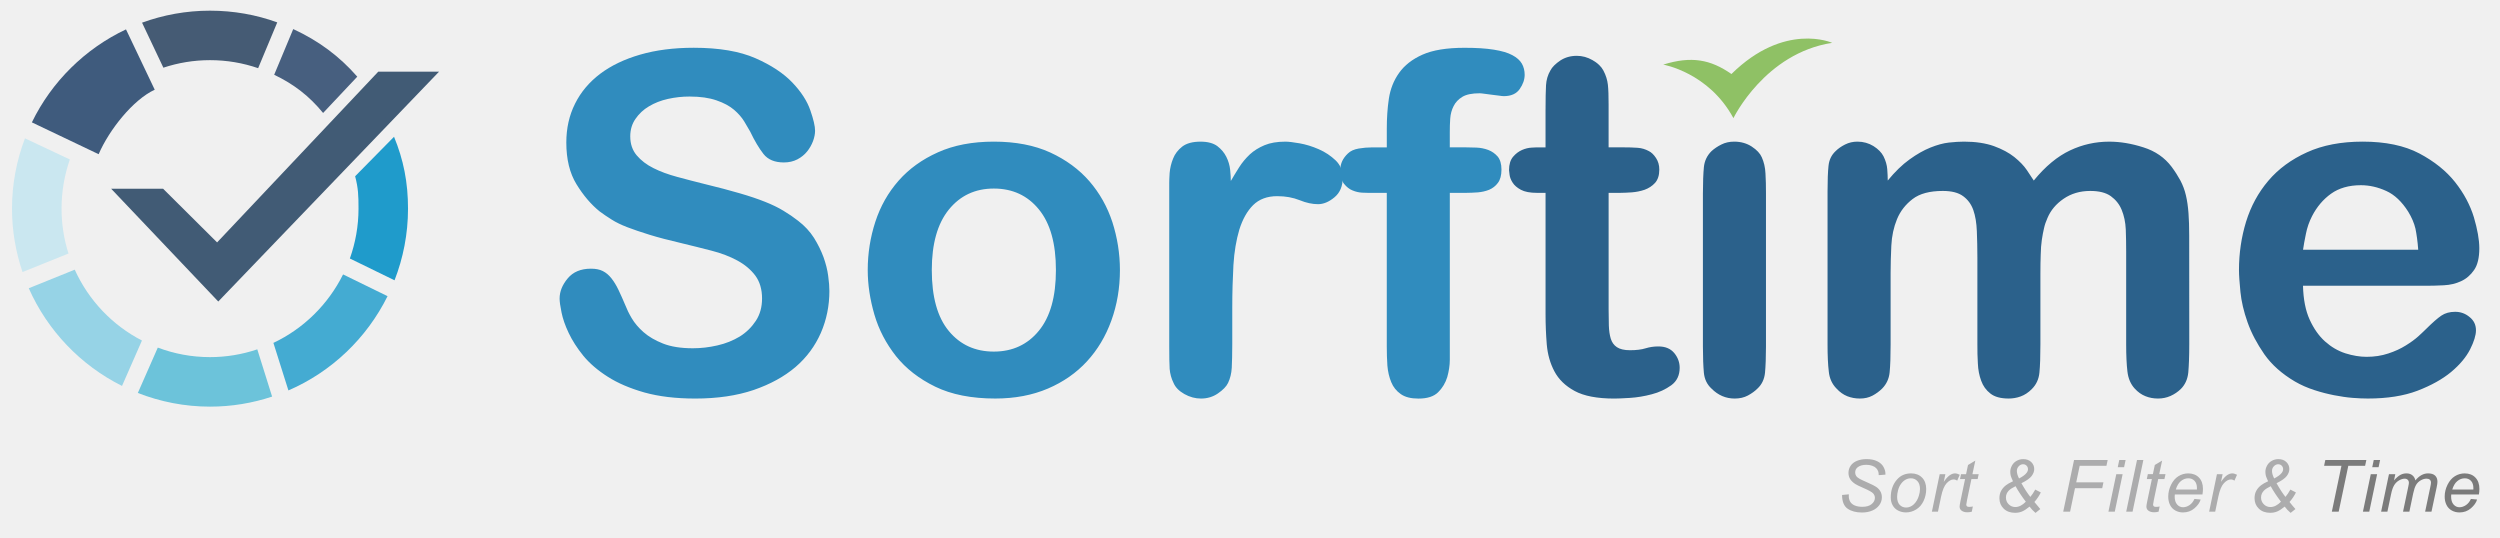
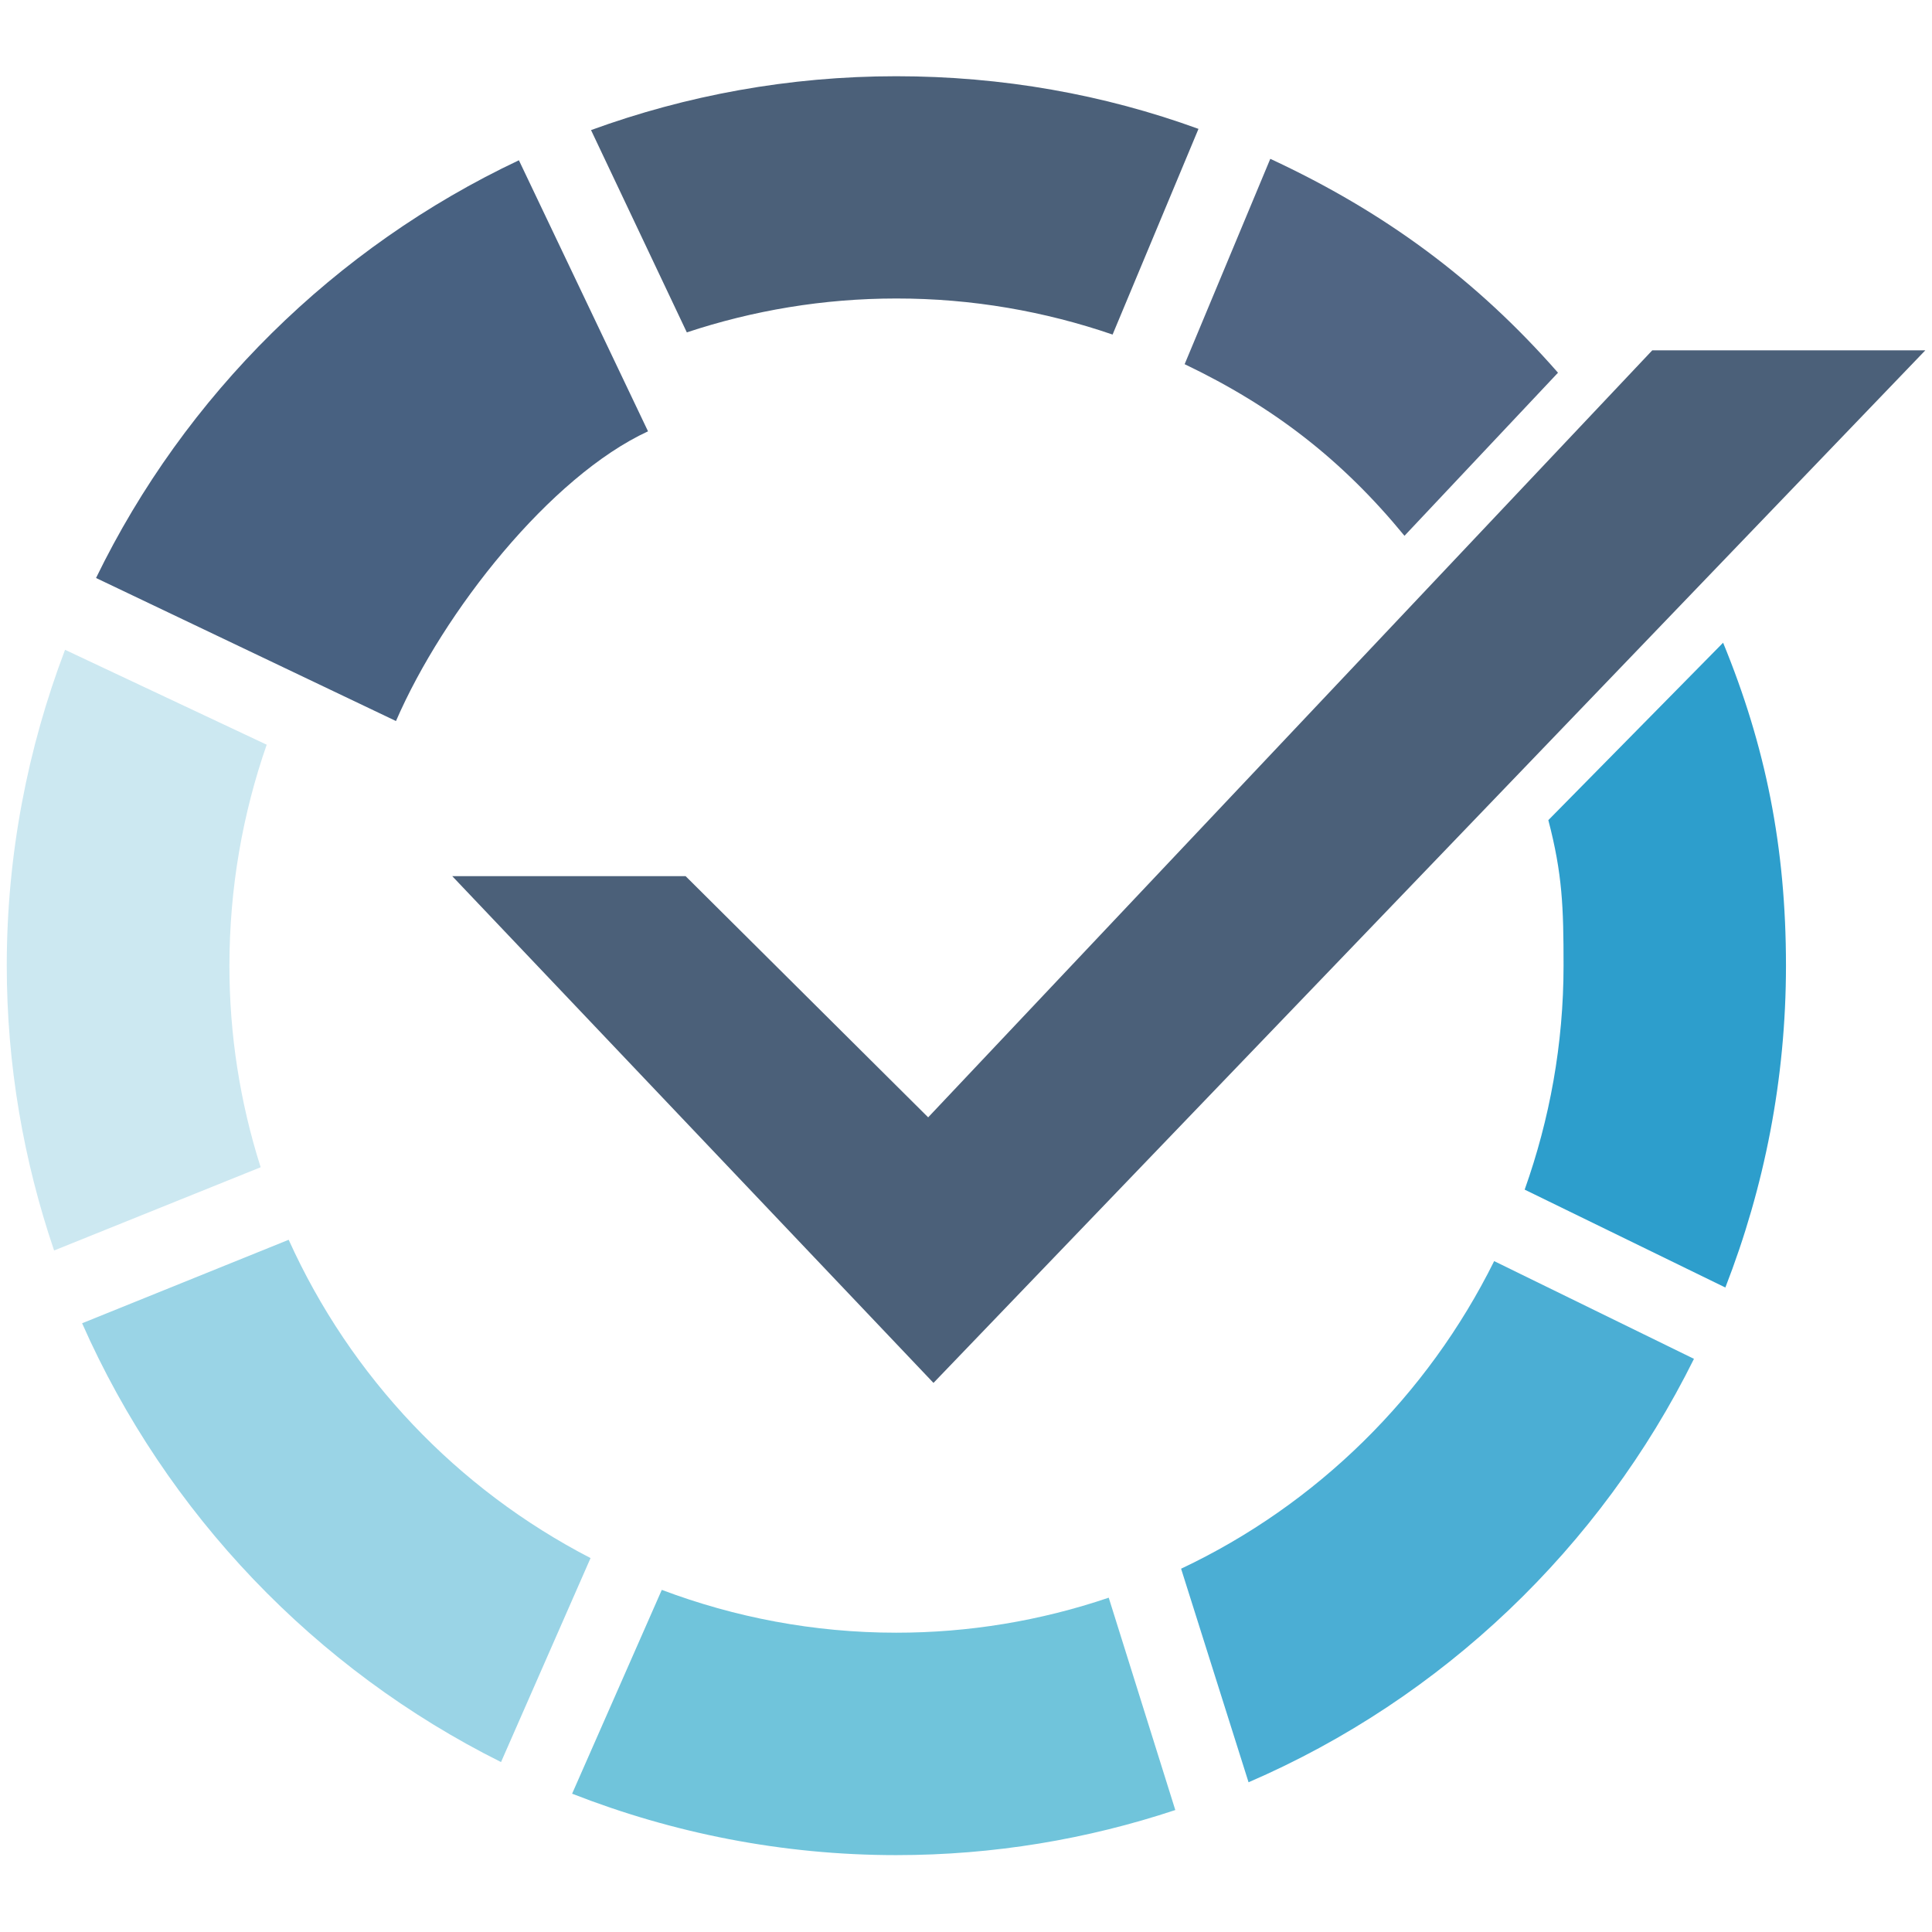
- <svg xmlns="http://www.w3.org/2000/svg" t="1791430699734" class="icon" viewBox="0 0 4767 1024" version="1.1" p-id="4607" width="1117.266" height="240">
-   <path d="M133.186 304.075L47.609 263.78c-15.825 41.658-24.736 86.841-24.736 134.051 0 42.29 7.181 82.917 20.081 120.918l87.672-35.341a281.131 281.131 0 0 1-13.265-85.544c0-32.881 5.619-64.465 15.825-93.789z" fill="#CAE7F0" p-id="4608" />
-   <path d="M142.529 514.194L54.857 549.635c35.74 80.856 99.042 146.951 177.804 186.248l38.001-86.575a283.458 283.458 0 0 1-128.133-135.082v-0.033z" fill="#96D3E6" p-id="4609" />
-   <path d="M295.032 171.055l-54.791-115.034C162.144 92.891 98.477 155.728 60.775 233.326l127.302 60.709c20.181-46.612 65.596-103.83 106.955-122.98z" fill="#3F5B7D" p-id="4610" />
-   <path d="M616.096 215.406l65.164-69.22c-34.71-39.597-73.741-68.289-122.115-90.764l-36.339 87.14c37.901 18.153 66.992 40.761 93.29 72.844z" fill="#475F7F" p-id="4611" />
-   <path d="M677.17 336.091c5.984 22.874 6.45 36.937 6.45 61.739 0 33.38-5.918 65.297-16.49 95.086l85.178 41.558c16.49-42.423 25.7-88.436 25.7-136.644 0-50.336-8.644-93.157-26.664-137.043l-74.174 75.304z" fill="#1F9BCB" p-id="4612" />
-   <path d="M492.218 129.995l36.438-87.306c-40.029-14.562-83.217-22.342-128.266-22.342-45.482 0-89.168 8.145-129.529 22.874L311.522 129.064c28.027-9.276 57.849-14.363 88.869-14.363 32.283-0.033 63.136 5.452 91.828 15.294z" fill="#455B74" p-id="4613" />
-   <path d="M521.309 653.797l28.625 90.664c82.252-35.508 149.344-99.607 189.041-179.732l-84.812-41.459c-28.326 57.051-75.171 103.298-132.854 130.56v-0.033z" fill="#44ABD2" p-id="4614" />
-   <path d="M300.883 662.807l-38.068 86.508c42.722 16.69 89.101 26.065 137.575 26.065 41.425 0 81.155-6.782 118.458-19.15l-28.26-90.132a280.097 280.097 0 0 1-90.198 14.861c-35.075 0-68.588-6.516-99.508-18.153z" fill="#6CC3DA" p-id="4615" />
-   <path d="M228.472 367.144H308.197l105.891 105.259 310.358-328.677h95.983l-404.247 420.904z" fill="#415B75" p-id="4616" />
-   <path d="M244.962 374.126l171.254 180.164L803.94 150.841h-76.567l-313.151 331.703-109.016-108.418H244.962z m171.221 200.81l-204.235-215.073h99.042l102.965 102.367 307.3-325.552h115.898L416.183 574.936z" fill="#415B75" p-id="4617" />
-   <path d="M1565.224 634.714c-11.005 25.002-26.963 46.778-48.341 65.13-21.511 18.286-48.108 32.881-80.025 43.852-32.05 10.805-68.954 16.258-111.177 16.258-37.403 0-69.685-3.99-97.247-11.67-27.429-7.879-50.635-17.787-69.519-29.889-19.017-12.069-34.543-25.367-46.745-40.162-11.969-14.795-21.211-29.357-27.861-43.454-6.749-14.163-11.171-27.129-13.565-38.932-2.394-11.703-3.69-20.613-3.69-26.564 0-13.299 5.087-26.065 15.426-38.433 10.273-12.335 25.035-18.518 44.285-18.518 8.977-0.033 16.623 1.463 22.541 4.455 6.151 3.059 11.47 7.547 16.324 13.598 4.788 6.018 9.442 13.432 13.565 22.142 4.189 8.711 8.711 18.851 13.498 30.221 2.527 6.616 6.35 14.695 11.836 24.004 5.486 9.276 12.966 18.153 22.541 26.564 9.642 8.511 22.043 15.792 37.17 21.777 14.994 5.918 33.945 8.977 56.885 8.977 15.659 0 31.252-1.829 46.911-5.452 15.726-3.557 29.889-9.309 42.689-17.022 12.534-7.879 22.708-17.92 30.587-29.955 7.879-12.002 11.769-26.232 11.769-42.423 0-17.521-4.289-31.95-12.667-43.454-8.544-11.437-19.948-21.112-34.311-28.925-14.462-7.879-31.086-14.196-49.737-18.951-18.718-4.887-38.001-9.608-57.849-14.429-23.539-5.519-43.553-10.705-60.177-15.859-16.557-5.12-30.72-9.974-42.356-14.429-11.902-4.621-21.743-9.409-29.689-14.496-8.245-5.153-16.025-10.406-23.206-15.792-16.324-13.265-30.886-30.421-43.819-51.532-12.966-21.078-19.416-47.609-19.416-79.593 0-27.03 5.486-51.832 16.657-74.074 11.104-22.309 27.129-41.226 47.942-56.985 20.812-15.659 46.279-27.894 76.368-36.571 30.022-8.711 64.199-13.066 102.068-13.066 48.175 0 87.372 6.716 117.494 19.882 30.122 13.199 53.66 28.825 70.516 46.479 16.856 17.687 28.26 35.441 34.244 52.929 6.084 17.455 9.043 30.421 9.043 38.865 0 6.018-1.263 12.667-3.89 19.848-2.759 7.181-6.516 13.93-11.404 19.882-4.854 6.018-11.071 11.038-18.518 14.961-7.58 3.857-16.058 5.851-25.633 5.851-17.521 0-30.487-5.353-39.032-16.291-8.378-10.739-16.923-25.002-25.234-42.523-2.992-5.353-6.882-11.769-11.404-19.449-4.522-7.414-11.005-14.928-19.25-22.043-8.544-7.281-19.549-13.265-33.546-18.053-13.93-4.887-31.019-7.314-51.433-7.314-13.997-0.033-27.695 1.529-41.226 4.522-13.565 2.992-25.5 7.746-36.106 14.097-10.639 6.25-19.183 14.329-25.766 23.971-6.683 9.542-9.974 20.779-9.974 33.38 0 14.496 4.123 26.464 12.301 36.172 8.145 9.608 18.718 17.82 32.05 24.403 13.132 6.649 28.26 12.135 45.182 16.69 16.856 4.621 33.712 8.943 50.668 13.166 27.063 6.616 49.97 12.567 68.721 18.119 18.485 5.386 34.676 10.805 48.241 16.258 13.565 5.386 25.334 11.104 35.142 17.122 10.041 6.018 19.316 12.368 27.728 18.984 12.567 9.608 22.575 20.513 30.255 32.515 7.481 12.035 13.565 24.337 18.119 36.571 4.422 12.434 7.481 24.303 8.977 35.74 1.596 11.47 2.327 21.145 2.327 29.024 0 28.16-5.419 54.924-16.258 79.892zM1980.908 399.26c-21.577-26.498-50.336-39.73-85.843-39.73-35.508-0.033-64.199 13.398-85.943 40.262-21.577 26.73-32.382 65.197-32.382 115.134 0 51.266 10.805 90.065 32.382 116.131 21.743 26.365 50.435 39.364 85.943 39.364 35.508-0.033 64.266-13.299 85.843-39.73 21.81-26.564 32.515-65.13 32.515-115.798 0-50.502-10.705-89.035-32.515-115.632z m138.24 211.948c-10.805 29.922-26.298 55.821-46.545 77.831-20.181 21.943-44.95 39.231-74.473 51.898-29.59 12.634-63.003 18.984-100.339 18.984-45.249 0-83.383-7.514-114.402-22.575-30.953-15.094-55.921-34.444-74.938-58.315-18.818-23.904-32.682-50.136-41.126-79.094-8.411-28.925-12.734-57.184-12.734-85.012 0-31.884 4.921-62.604 14.529-92.094 9.642-29.523 24.337-55.555 44.285-78.263 19.915-22.608 44.817-40.594 75.071-54.126 30.088-13.598 65.696-20.38 106.622-20.38 41.425 0 77.398 6.915 107.653 20.779 29.989 13.831 54.857 32.15 74.406 54.624 19.616 22.674 34.311 48.74 43.985 78.263 9.442 29.59 14.329 59.944 14.329 91.196 0 34.377-5.519 66.46-16.324 96.283zM2229.461 351.385c0-5.386 0.166-12.667 0.798-21.677 0.831-9.076 2.859-18.053 6.516-27.129 3.524-9.043 9.376-16.69 17.521-23.073 8.179-6.25 19.782-9.409 34.909-9.409 13.797 0 24.536 2.959 32.017 8.544 7.547 5.718 13.265 12.634 17.089 20.314 3.956 7.879 6.45 16.158 7.348 24.935 0.898 8.711 1.263 15.792 1.263 21.211 4.887-8.478 10.207-17.122 15.892-26.165 5.752-9.076 12.601-17.189 20.247-24.436 7.813-7.248 17.288-13.066 28.027-17.588 10.938-4.588 24.137-6.816 39.896-6.816 5.984 0 14.928 1.064 27.163 3.192 11.869 2.095 24.104 5.851 36.472 11.271 12.368 5.353 22.94 12.534 32.116 21.211 9.043 8.711 13.598 19.782 13.598 32.981 0 16.224-5.253 28.858-15.892 37.569-10.539 8.777-20.912 12.999-31.185 12.999-10.838 0-22.575-2.46-35.109-7.614-12.866-5.12-26.963-7.647-42.656-7.647-19.283-0.033-34.543 5.752-46.08 17.089-11.47 11.47-20.081 27.063-26.232 46.579-5.851 19.649-9.741 42.257-11.304 67.857-1.363 25.567-2.194 52.463-2.194 80.889v69.519c0 19.25-0.432 34.344-0.964 45.249-0.598 10.805-2.992 20.48-7.048 28.925-3.158 6.616-9.509 13.265-19.117 19.882-9.575 6.649-20.48 9.908-32.515 9.908-10.805 0-21.444-2.859-31.651-8.578-10.207-5.785-17.089-12.767-20.679-21.211-4.222-8.445-6.583-17.322-7.414-26.664-0.598-9.376-0.798-23.672-0.798-42.955v-309.162z" fill="#308CBE" p-id="4618" />
-   <path d="M2644.347 245.66c0-19.882 1.164-38.998 3.923-57.384 2.793-18.419 9.243-34.843 19.483-49.238 10.373-14.562 25.168-26.165 44.717-34.843 19.582-8.711 46.246-13.066 80.025-13.066 22.242 0 40.927 1.13 56.054 3.591 15.127 2.427 26.697 5.851 35.142 10.439 8.478 4.455 14.562 9.908 18.252 16.258 3.524 6.184 5.286 13.398 5.286 21.145 0 9.11-3.125 18.119-9.409 27.163-6.25 9.043-16.49 13.598-30.255 13.598-1.995-0.033-5.12-0.299-9.608-0.997-4.422-0.499-9.243-1.164-13.897-1.762-4.954-0.598-9.475-1.164-13.598-1.762-4.256-0.632-7.281-0.931-8.977-0.931-14.529-0.033-25.534 2.261-32.981 6.716-7.614 4.621-13.166 10.473-16.756 17.687-3.724 7.248-5.851 15.227-6.483 23.971-0.632 8.711-0.798 17.222-0.798 25.833v28.891h30.72c5.452 0 12.135 0.1 19.981 0.465 7.647 0.266 15.26 1.762 22.541 4.455 7.215 2.759 13.166 7.015 18.119 12.667 4.655 5.718 7.181 13.93 7.181 24.835 0 10.905-2.294 19.35-6.782 25.301a40.142 40.142 0 0 1-16.723 13.166c-6.683 2.626-13.997 4.355-21.544 4.954-7.946 0.532-15.559 0.931-22.741 0.931h-30.72v318.238c0 10.772-1.762 21.777-4.821 32.881-3.424 11.237-9.243 20.879-17.322 28.925-8.145 8.145-20.613 12.235-37.569 12.235-14.529 0-25.633-2.859-33.779-8.578-8.278-5.785-14.329-13.265-18.119-22.575-3.923-9.376-6.417-19.882-7.414-31.551-0.798-11.836-1.164-24.004-1.164-36.671v-292.837H2610.868c-3.059 0-7.514-0.1-13.598-0.432-6.018-0.366-11.969-1.662-18.053-4.189-6.051-2.294-11.437-6.583-16.357-12.567-4.721-6.018-7.115-15.061-7.115-27.163 0-11.437 4.754-21.644 14.396-30.786 4.921-4.821 11.636-7.846 20.414-9.409 8.744-1.496 17.288-2.228 25.766-2.228l28.027-0.033V245.66z" fill="#308CBE" p-id="4619" />
-   <path d="M2947.059 208.557c0-20.447 0.332-35.74 0.898-46.047 0.632-10.24 3.325-19.582 8.278-28.027 3.424-6.649 9.775-12.9 18.851-19.05 9.243-6.018 19.582-8.977 31.551-8.977 10.406-0.033 20.281 2.693 29.889 8.145 9.675 5.419 16.69 12.069 20.812 19.882 4.821 9.043 7.547 18.053 8.578 27.129 1.031 9.043 1.363 21.411 1.363 37.004v82.286h23.472c13.831 0 24.603 0.332 32.116 0.931 7.547 0.532 14.562 2.693 21.211 6.284 4.854 2.427 9.409 6.782 13.598 13.166 4.222 6.383 6.284 13.698 6.284 22.076 0 10.905-2.759 19.35-8.046 25.301-5.452 6.051-12.235 10.34-19.882 13.166-7.813 2.626-16.158 4.355-24.536 4.954-8.378 0.532-15.559 0.931-21.61 0.931h-22.575v222.288c0 10.838 0.199 21.145 0.432 30.853 0.332 9.575 1.563 17.92 3.624 24.802 2.161 6.982 5.885 12.434 11.67 16.291 5.752 3.823 14.097 5.851 24.902 5.851 11.936 0 21.976-1.164 29.789-3.624 7.913-2.427 15.892-3.591 24.403-3.591 13.398 0 23.372 4.222 30.388 12.667 6.882 8.378 10.273 17.721 10.273 28.027 0 14.429-5.386 25.567-16.058 33.38-11.005 7.879-23.472 13.664-37.17 17.155-13.93 3.69-27.695 6.018-41.625 6.915-13.997 0.864-23.805 1.263-29.756 1.263-32.682 0-57.816-4.854-75.537-14.429-17.82-9.642-30.62-22.142-38.766-37.569-8.145-15.393-12.9-32.449-14.529-51.499-1.529-19.017-2.294-38.101-2.294-57.317v-231.431h-16.158c-13.398 0-23.605-1.962-30.886-5.885-7.248-3.923-12.468-8.445-15.692-13.598-3.325-5.12-5.253-10.074-5.851-14.861-0.698-4.854-1.031-7.813-1.031-9.043 0-10.872 2.56-19.283 7.647-25.367 5.054-5.984 10.838-10.306 17.222-13.066 6.317-2.726 12.468-4.189 18.552-4.455 6.051-0.399 10.207-0.432 12.767-0.432l13.398-0.033V208.557zM3367.364 660.513c0 21.045-0.698 37.802-1.829 50.169-1.23 12.335-6.051 22.541-14.429 30.255-4.821 4.854-10.905 9.243-18.119 13.166-7.248 3.857-15.659 5.851-25.268 5.851-16.923 0-31.717-6.35-44.185-18.984-8.478-7.746-13.398-17.854-14.595-30.255-1.13-12.401-1.829-29.124-1.829-50.169v-291.109c0-21.544 0.698-38.466 1.829-50.502 1.164-12.102 6.084-22.342 14.595-30.786 5.386-4.854 11.57-9.043 18.851-12.634 7.215-3.69 15.426-5.452 24.403-5.452 12.667 0 23.871 3.192 33.446 9.409 9.675 6.383 15.958 13.099 19.15 20.48 4.023 8.91 6.483 19.183 7.015 30.687 0.731 11.437 0.964 24.104 0.964 38.001v291.873zM4174.496 656.889c0 22.874-0.731 40.628-1.862 53.295-1.263 12.7-5.951 23.306-14.329 31.618-5.585 5.419-12.035 9.808-19.549 13.199-7.547 3.325-15.426 4.921-23.871 4.921-8.478 0-16.557-1.463-23.904-4.455-7.713-3.059-14.329-7.813-20.48-14.529-7.746-8.378-12.368-19.25-13.93-32.482-1.563-13.265-2.394-30.487-2.394-51.499v-176.308c0-14.396-0.199-28.659-0.731-42.922-0.632-14.13-3.325-26.597-7.813-37.502-4.422-10.905-11.503-19.516-20.679-26.165-9.409-6.749-22.475-9.974-39.331-9.974-19.383 0-36.239 5.02-50.668 14.861-14.529 9.908-24.702 22.176-30.786 36.605-2.992 6.55-5.286 13.299-6.716 19.981-1.563 6.55-2.892 13.93-4.123 22.043-1.13 8.112-1.962 17.488-2.095 28.027-0.399 10.606-0.598 23.073-0.598 37.502v133.785c0 22.874-0.598 40.628-1.829 53.295-1.164 12.7-6.084 23.306-14.496 31.618-6.583 6.683-13.698 11.337-21.245 14.097-7.514 2.759-15.227 4.023-22.874 4.023-15.161 0-26.764-3.125-34.843-9.475-8.245-6.35-14.097-14.562-17.621-24.436-3.69-9.941-5.851-20.846-6.35-32.981-0.798-12.035-0.898-24.004-0.898-36.073v-165.502c0-18.086-0.432-34.876-1.031-50.502-0.598-15.692-2.793-29.124-6.683-40.295-3.89-11.138-10.406-19.981-19.449-26.597-9.043-6.749-22.043-9.974-38.865-9.974-24.702 0-43.852 5.054-57.384 15.36-13.465 10.273-23.505 23.04-29.856 38.433-6.284 15.327-9.974 32.15-10.838 50.602-0.831 18.419-1.363 35.641-1.363 51.998v136.445c0 22.874-0.598 40.528-1.829 52.796-1.164 12.434-6.084 22.841-14.329 31.219-5.552 5.419-11.636 9.908-18.651 13.598-6.982 3.624-14.828 5.386-23.904 5.386-8.478 0-16.457-1.463-24.004-4.455-7.547-3.059-14.196-7.813-20.38-14.529-8.345-8.378-13.465-19.25-14.762-32.482-1.629-13.265-2.394-30.487-2.394-51.499v-291.94c0-21.078 0.632-37.403 1.862-48.839 1.164-11.503 5.785-20.812 13.531-28.027 4.821-4.854 10.905-9.043 18.053-12.634 7.381-3.69 15.061-5.452 23.605-5.452 11.337 0 21.61 2.959 30.62 8.544 9.043 5.718 15.36 12.235 19.084 19.483 4.123 8.378 6.483 16.59 7.082 24.403 0.598 7.813 0.964 15.061 0.964 21.743 13.897-16.923 27.695-30.321 41.592-40.262 13.864-10.041 27.129-17.488 39.73-22.575 12.7-5.12 24.436-8.345 35.308-9.575 10.905-1.164 20.513-1.762 28.958-1.762 22.142 0 41.126 2.959 56.885 8.544 15.692 5.718 28.659 12.7 38.865 20.812 10.174 8.245 18.219 16.457 23.904 24.902s10.107 15.061 13.166 19.948c22.209-27.229 45.415-46.279 69.153-57.45 23.771-11.237 48.64-16.723 74.606-16.723 21.078 0 42.755 3.591 65.43 10.905 22.674 7.148 40.495 19.582 53.694 37.07 6.683 9.01 12.235 17.787 16.79 26.232 4.422 8.445 8.012 17.687 10.406 27.994 2.46 10.273 4.023 21.61 4.954 33.878 0.931 12.368 1.363 26.697 1.363 42.955l0.133 207.759zM4611.059 476.16c-1.164-16.291-3.158-29.756-5.286-40.262-2.494-10.539-7.082-21.211-13.698-32.116-12.069-19.217-26.165-32.549-42.057-39.697-15.892-7.248-31.95-10.938-48.308-10.938-22.94 0-41.924 5.552-56.952 16.291-15.127 10.872-27.063 25.101-36.073 42.556a127.362 127.362 0 0 0-11.769 33.878c-2.394 11.703-4.322 21.876-5.486 30.321l219.628-0.033z m-219.695 68.688c0.632 25.799 4.854 47.476 12.7 64.632 7.846 17.155 17.521 31.019 29.29 41.558 11.769 10.539 24.636 18.053 38.832 22.674 14.196 4.455 27.728 6.683 40.295 6.683 15.028 0 28.825-2.095 41.625-6.417 12.567-4.089 23.672-9.243 33.38-15.327 9.675-5.951 17.621-11.836 23.938-17.521 6.184-5.785 11.337-10.406 14.861-14.03 12.135-12.069 21.71-20.414 28.925-25.301 7.181-4.854 15.958-7.248 26.265-7.248 10.207-0.033 19.449 3.225 27.528 9.974 8.245 6.583 12.168 15.028 12.168 25.268 0 9.608-3.823 21.777-11.237 36.505-7.614 14.828-19.582 29.157-36.139 43.021-16.657 13.831-38.134 25.7-64.199 35.74-26.099 9.908-57.716 14.861-94.487 14.861-8.378 0-18.219-0.399-29.39-1.263-11.104-0.898-22.741-2.693-35.109-5.054-12.468-2.46-25.068-5.652-38.001-9.908-13.066-4.256-25.234-9.608-36.671-16.258-24.702-14.562-44.185-31.817-58.315-51.931-14.03-20.347-24.835-40.561-32.017-61.074-7.248-20.48-11.769-39.763-13.565-57.883-1.729-18.086-2.759-31.917-2.759-41.625 0-31.884 4.522-62.604 13.498-92.094 9.143-29.523 23.206-55.555 42.556-78.263 19.183-22.608 43.786-40.594 73.575-54.126 29.789-13.598 65.13-20.38 106.223-20.38 43.387 0 79.426 7.447 108.085 22.541 28.459 15.094 51.3 33.38 68.189 54.724 16.889 21.378 28.659 43.753 35.774 66.859 6.816 23.306 10.373 42.888 10.373 59.212 0 18.053-3.291 31.917-10.007 41.525-6.683 9.708-14.928 16.756-24.902 21.311-9.808 4.555-20.713 7.115-32.482 7.713-11.736 0.598-22.442 0.931-32.116 0.931l-236.684-0.033z" fill="#2B618B" p-id="4620" />
-   <path d="M3171.375 123.179s86.94 14.928 133.918 102.101c0-0.033 59.844-123.911 188.31-143.593 0-0.033-90.631-40.594-192.1 59.445-39.863-27.728-76.301-34.71-130.128-17.92v-0.033z" fill="#8FC165" p-id="4621" />
-   <path d="M3512.453 943.809l12.933-1.23-0.133 3.424c0 3.79 0.864 7.281 2.626 10.473 1.729 3.125 4.621 5.585 8.644 7.314 4.023 1.729 8.81 2.593 14.363 2.593 7.879 0 13.864-1.729 17.986-5.186 4.123-3.458 6.184-7.414 6.184-11.869 0-3.092-1.097-5.951-3.291-8.478-2.261-2.527-8.345-5.918-18.319-10.24-7.746-3.358-12.999-5.918-15.825-7.713-4.422-2.926-7.68-6.084-9.808-9.509-2.095-3.424-3.125-7.314-3.125-11.703 0-5.054 1.396-9.642 4.189-13.698 2.759-4.089 6.849-7.215 12.168-9.342 5.353-2.161 11.37-3.225 18.086-3.225 8.012 0 14.795 1.33 20.281 4.023 5.519 2.693 9.509 6.25 11.969 10.739 2.494 4.488 3.724 8.744 3.724 12.833v2.028l-12.8 0.997c0-2.793-0.266-4.954-0.731-6.55-0.898-2.726-2.261-5.054-4.156-6.915-1.895-1.895-4.455-3.391-7.713-4.555-3.291-1.13-6.949-1.729-11.038-1.729-7.115 0-12.667 1.596-16.657 4.854-3.059 2.46-4.555 5.752-4.555 9.841 0 2.427 0.632 4.621 1.895 6.516 1.23 1.895 3.491 3.79 6.749 5.619 2.327 1.297 7.846 3.89 16.524 7.713 7.082 3.125 11.936 5.585 14.595 7.381 3.591 2.394 6.317 5.253 8.245 8.611 1.928 3.391 2.892 7.215 2.892 11.537 0 5.319-1.629 10.24-4.854 14.728-3.258 4.522-7.746 8.012-13.465 10.473-5.718 2.46-12.301 3.69-19.682 3.69-11.171 0-20.247-2.427-27.296-7.281-7.015-4.821-10.572-13.565-10.606-26.165z m92.858 4.655c0-13.897 4.089-25.401 12.301-34.543 6.782-7.514 15.626-11.271 26.597-11.271 8.578 0 15.493 2.693 20.779 8.046 5.253 5.353 7.879 12.601 7.879 21.71 0 8.179-1.662 15.792-4.987 22.841-3.291 7.048-8.012 12.468-14.13 16.191-6.117 3.757-12.534 5.652-19.316 5.652-5.552 0-10.606-1.197-15.127-3.557-4.555-2.361-8.012-5.718-10.406-10.074-2.427-4.289-3.591-9.309-3.591-14.994z m12.102-1.164c0 6.716 1.629 11.803 4.854 15.26s7.348 5.22 12.368 5.22c2.626 0 5.22-0.532 7.746-1.596 2.56-1.064 4.954-2.626 7.148-4.788 2.228-2.161 4.123-4.621 5.652-7.348 1.563-2.759 2.826-5.718 3.757-8.91 1.396-4.422 2.095-8.677 2.095-12.767 0-6.45-1.629-11.437-4.887-14.994-3.291-3.557-7.381-5.353-12.335-5.353-3.823 0-7.314 0.931-10.473 2.726-3.158 1.795-6.018 4.455-8.544 7.946-2.56 3.491-4.389 7.547-5.585 12.168-1.197 4.655-1.795 8.81-1.795 12.434z m66.327 28.293l14.861-71.414h10.838l-3.059 14.595c3.724-5.486 7.314-9.542 10.838-12.168 3.524-2.626 7.115-3.956 10.772-3.956 2.394 0 5.386 0.864 8.91 2.626l-4.954 11.271a11.337 11.337 0 0 0-6.915-2.327c-4.256 0-8.644 2.394-13.132 7.148s-8.046 13.265-10.639 25.633l-5.951 28.625H3683.74v-0.033z m78.063-9.841c-2.095 0.532-4.522 0.765-7.215 0.765-1.895 0-3.225-0.399-4.056-1.164-0.831-0.765-1.23-1.862-1.23-3.291 0-0.997 0.499-3.99 1.529-9.01l8.245-39.53h11.836l2.061-9.376h-11.969l5.519-25.866-13.93 8.378-3.69 17.488h-9.642l-1.928 9.376h9.642l-8.677 41.558c-1.164 5.652-1.729 9.276-1.729 10.838 0 3.092 1.064 5.552 3.225 7.348 2.859 2.394 6.683 3.591 11.537 3.591 2.726 0 5.552-0.399 8.478-1.13l1.995-9.974zM3869.989 965.984c-5.619 4.588-10.406 7.713-14.396 9.342-3.99 1.662-8.378 2.494-13.232 2.494-8.977 0-16.191-2.626-21.644-7.879-5.486-5.286-8.212-11.902-8.212-19.882 0-5.186 0.997-9.808 3.059-13.764 2.028-3.99 5.087-7.614 9.143-10.838 3.059-2.427 7.647-5.02 13.631-7.78-2.327-5.153-3.724-8.611-4.222-10.34-0.632-2.494-0.931-5.186-0.931-8.046 0-3.757 1.064-7.58 3.158-11.47a22.388 22.388 0 0 1 8.943-9.076c3.857-2.194 8.046-3.291 12.601-3.291 6.317 0 11.404 1.829 15.227 5.519 3.823 3.69 5.752 8.179 5.752 13.432 0 4.455-1.662 8.844-4.921 13.232-3.291 4.389-9.808 8.977-19.483 13.764 5.885 10.606 11.57 19.283 16.989 26.099 3.291-3.956 6.383-8.611 9.342-13.964l10.606 5.452c-2.926 6.184-6.982 12.268-12.202 18.186 2.892 3.724 6.616 8.245 11.237 13.498l-9.143 7.314c-4.621-3.923-8.378-7.946-11.304-12.002z m-20.081-53.66c6.583-3.358 11.271-6.782 14.097-10.306 1.962-2.394 2.959-4.887 2.959-7.381 0-2.626-0.898-4.854-2.693-6.683-1.829-1.829-4.023-2.726-6.616-2.726-3.125 0-5.885 1.263-8.312 3.79-2.394 2.527-3.591 5.552-3.591 9.043 0.033 4.189 1.43 8.977 4.156 14.263z m12.933 44.351c-8.378-11.005-14.895-20.879-19.549-29.59-6.051 2.926-10.406 5.752-12.966 8.445-3.624 3.757-5.419 8.112-5.419 13.099 0 5.087 1.729 9.409 5.22 12.9 3.458 3.524 7.713 5.286 12.7 5.286 6.716 0 13.398-3.391 20.015-10.14zM3934.155 975.593l20.646-98.51h64.1l-2.327 11.138h-51.034l-6.616 31.518h51.898l-2.327 11.138h-51.898l-9.342 44.717h-13.099z m103.963-84.746l2.892-13.764h12.102l-2.892 13.764h-12.102z m-17.754 84.746l14.961-71.414h12.102l-14.961 71.414h-12.102z m33.912 0l20.58-98.51h12.102l-20.58 98.51h-12.102z m63.734-9.841l-2.028 9.941c-2.926 0.765-5.718 1.13-8.478 1.13-4.854 0-8.677-1.197-11.537-3.591-2.128-1.795-3.225-4.256-3.225-7.348 0-1.563 0.565-5.186 1.762-10.838l8.677-41.558h-9.642l1.928-9.376h9.642l3.69-17.488 13.93-8.378-5.519 25.866h11.969l-2.061 9.376h-11.836l-8.245 39.53c-1.031 5.02-1.529 8.012-1.529 9.01 0 1.43 0.399 2.56 1.23 3.291 0.831 0.765 2.194 1.164 4.056 1.164 2.693 0.033 5.087-0.199 7.215-0.731z m66.361-14.363l11.836 1.097c-1.729 5.885-5.652 11.404-11.769 16.723-6.117 5.286-13.432 7.913-21.91 7.913-5.286 0-10.174-1.23-14.562-3.657a24.074 24.074 0 0 1-10.107-10.639c-2.327-4.655-3.458-9.941-3.458-15.892 0-7.78 1.795-15.327 5.419-22.641 3.624-7.314 8.312-12.767 14.03-16.291 5.752-3.557 11.969-5.319 18.651-5.319 8.544 0 15.327 2.626 20.447 7.913 5.087 5.253 7.647 12.468 7.647 21.544 0 3.491-0.332 7.048-0.931 10.705h-52.729c-0.199 1.396-0.266 2.626-0.266 3.757 0 6.683 1.529 11.803 4.621 15.327 3.059 3.524 6.849 5.286 11.304 5.286 4.156 0 8.312-1.363 12.368-4.089 3.99-2.693 7.148-6.616 9.409-11.736z m-35.541-17.887h40.229c0.033-1.23 0.066-2.128 0.066-2.693 0-6.051-1.529-10.705-4.588-13.93-3.059-3.225-6.982-4.854-11.803-4.854-5.22 0-9.974 1.795-14.263 5.353-4.322 3.591-7.481 8.943-9.642 16.125z m63.568 42.09l14.861-71.414h10.838l-3.059 14.595c3.724-5.486 7.314-9.542 10.838-12.168 3.524-2.626 7.115-3.956 10.772-3.956 2.394 0 5.386 0.864 8.91 2.626l-4.954 11.271a11.337 11.337 0 0 0-6.915-2.327c-4.256 0-8.644 2.394-13.132 7.148s-8.046 13.265-10.639 25.633l-5.951 28.625h-11.57zM4356.455 965.984c-5.619 4.588-10.406 7.713-14.396 9.342-3.99 1.662-8.378 2.494-13.232 2.494-8.977 0-16.191-2.626-21.644-7.879-5.486-5.286-8.212-11.902-8.212-19.882 0-5.186 0.997-9.808 3.059-13.764 2.028-3.99 5.087-7.614 9.143-10.838 3.059-2.427 7.647-5.02 13.631-7.78-2.327-5.153-3.724-8.611-4.222-10.34-0.632-2.494-0.931-5.186-0.931-8.046 0-3.757 1.064-7.58 3.158-11.47a22.388 22.388 0 0 1 8.943-9.076c3.857-2.194 8.046-3.291 12.601-3.291 6.317 0 11.404 1.829 15.227 5.519 3.823 3.69 5.752 8.179 5.752 13.432 0 4.455-1.662 8.844-4.921 13.232-3.291 4.389-9.808 8.977-19.483 13.764 5.885 10.606 11.57 19.283 16.989 26.099 3.291-3.956 6.383-8.611 9.342-13.964l10.606 5.452c-2.926 6.184-6.982 12.268-12.202 18.186 2.892 3.724 6.616 8.245 11.237 13.498l-9.143 7.314c-4.588-3.923-8.345-7.946-11.304-12.002z m-20.048-53.66c6.583-3.358 11.271-6.782 14.097-10.306 1.962-2.394 2.959-4.887 2.959-7.381 0-2.626-0.898-4.854-2.693-6.683-1.829-1.829-4.023-2.726-6.616-2.726-3.158 0-5.885 1.263-8.312 3.79-2.394 2.527-3.591 5.552-3.591 9.043 0.033 4.189 1.396 8.977 4.156 14.263z m12.933 44.351c-8.378-11.005-14.895-20.879-19.549-29.59-6.051 2.926-10.373 5.752-12.966 8.445-3.624 3.757-5.452 8.112-5.452 13.099 0 5.087 1.729 9.409 5.22 12.9 3.458 3.524 7.713 5.286 12.7 5.286 6.749 0 13.398-3.391 20.048-10.14z" fill="#ACACAD" p-id="4622" />
-   <path d="M4446.354 975.593l18.319-87.372h-33.114l2.361-11.138h78.23l-2.361 11.138h-32.05l-18.319 87.372h-13.066z m77.033-84.746l2.892-13.764h12.102l-2.892 13.764h-12.102z m-17.754 84.746h12.102l14.961-71.414h-12.102l-14.961 71.414z m34.676 0l14.961-71.414h12.102l-2.46 11.803c4.522-5.054 8.578-8.544 12.135-10.439 3.591-1.928 7.414-2.892 11.603-2.892 4.455 0 8.179 1.164 11.138 3.524 2.992 2.327 4.921 5.619 5.885 9.841 3.657-4.488 7.481-7.813 11.503-10.041 4.023-2.228 8.245-3.325 12.667-3.325 5.951 0 10.439 1.396 13.432 4.222 2.992 2.826 4.455 6.782 4.455 11.869 0 2.194-0.532 5.818-1.596 10.905l-9.775 45.947h-12.102l9.874-47.111c0.864-3.857 1.297-6.616 1.297-8.245 0-2.327-0.765-4.189-2.228-5.519-1.496-1.363-3.591-2.028-6.284-2.028-3.657 0-7.348 1.097-11.138 3.291-3.79 2.194-6.716 5.054-8.81 8.611-2.095 3.557-3.923 9.01-5.519 16.357l-7.248 34.643h-12.102l10.107-48.108c0.698-3.291 1.064-5.585 1.064-6.982 0-2.327-0.731-4.189-2.194-5.619-1.463-1.43-3.358-2.161-5.685-2.161-3.458 0-7.082 1.097-10.872 3.291-3.823 2.194-6.882 5.253-9.276 9.143-2.394 3.89-4.322 9.475-5.851 16.723l-7.082 33.745h-12.002v-0.033z m171.188-24.204l11.836 1.097c-1.729 5.885-5.652 11.404-11.769 16.723-6.117 5.286-13.432 7.913-21.91 7.913-5.286 0-10.174-1.23-14.562-3.657a24.074 24.074 0 0 1-10.107-10.639c-2.327-4.655-3.458-9.941-3.458-15.892 0-7.78 1.795-15.327 5.419-22.641 3.624-7.314 8.312-12.767 14.03-16.291 5.752-3.557 11.969-5.319 18.651-5.319 8.544 0 15.327 2.626 20.447 7.913 5.087 5.253 7.647 12.468 7.647 21.544 0 3.491-0.332 7.048-0.931 10.705h-52.729c-0.199 1.396-0.266 2.626-0.266 3.757 0 6.683 1.529 11.803 4.621 15.327 3.059 3.524 6.849 5.286 11.304 5.286 4.156 0 8.312-1.363 12.368-4.089 3.99-2.693 7.148-6.616 9.409-11.736z m-35.541-17.887h40.229c0.033-1.23 0.066-2.128 0.066-2.693 0-6.051-1.529-10.705-4.588-13.93-3.059-3.225-6.982-4.854-11.803-4.854-5.22 0-9.974 1.795-14.263 5.353-4.322 3.591-7.481 8.943-9.642 16.125z" fill="#7B7B7B" p-id="4623" />
+ <svg xmlns="http://www.w3.org/2000/svg" width="240" height="240" viewBox="0 0 240 240">
+   <rect width="240" height="240" fill="#FFFFFF" />
+   <path fill="#4B6079" d="M138.21 41.56 L148.88 16.01 C137.16 11.74 124.52 9.47 111.33 9.47 C98.02 9.47 85.24 11.85 73.42 16.16 L85.32 41.29 C93.53 38.57 102.26 37.08 111.33 37.08 C120.78 37.07 129.81 38.68 138.21 41.56 Z" />
+   <path fill="#506583" d="M174.47 66.56 L193.54 46.3 C183.38 34.71 171.96 26.31 157.8 19.73 L147.16 45.24 C158.26 50.55 166.77 57.17 174.47 66.56 Z" />
+   <path fill="#2D9ECC" d="M192.34 101.88 C194.09 108.58 194.23 112.69 194.23 119.95 C194.23 129.72 192.5 139.06 189.4 147.78 L214.33 159.94 C219.16 147.53 221.86 134.06 221.86 119.95 C221.86 105.22 219.33 92.68 214.05 79.84 Z" />
+   <path fill="#4BAED4" d="M146.72 194.87 L155.1 221.4 C179.18 211.01 198.81 192.25 210.43 168.8 L185.61 156.66 C177.32 173.36 163.61 186.9 146.72 194.87 Z" />
+   <path fill="#70C4DB" d="M82.21 197.5 L71.07 222.82 C83.57 227.71 97.15 230.45 111.33 230.45 C123.46 230.45 135.09 228.47 146 224.85 L137.73 198.47 A81.98 81.98 0 0 1 111.33 202.82 C101.07 202.82 91.26 200.91 82.21 197.5 Z" />
+   <path fill="#9AD4E6" d="M35.86 154.01 L10.2 164.38 C20.66 188.05 39.19 207.39 62.24 218.89 L73.36 193.55 A82.96 82.96 0 0 1 35.86 154.01 Z" />
+   <path fill="#CCE8F1" d="M33.13 92.51 L8.08 80.72 C3.45 92.91 0.84 106.13 0.84 119.95 C0.84 132.33 2.94 144.22 6.72 155.34 L32.38 145 A82.28 82.28 0 0 1 28.5 119.96 C28.5 110.34 30.14 101.09 33.13 92.51 Z" />
+   <path fill="#486181" d="M80.5 53.58 L64.46 19.91 C41.6 30.7 22.97 49.09 11.93 71.8 L49.19 89.57 C55.1 75.93 68.39 59.18 80.5 53.58 Z" />
+   <path fill="#4B6079" d="M56.18 108.84 H85.17 L115.3 138.8 L205.25 43.52 H239.17 L115.96 171.79 Z" />
</svg>
